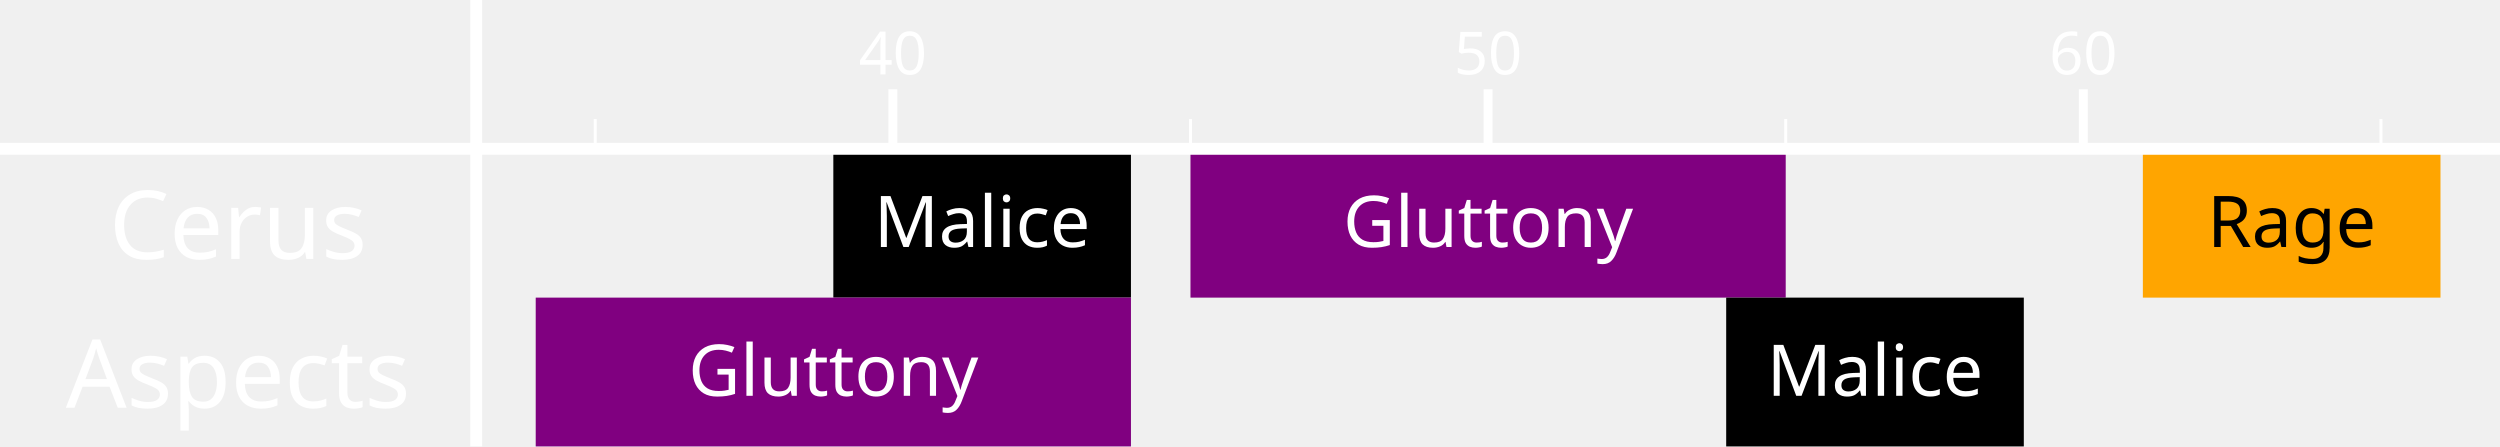
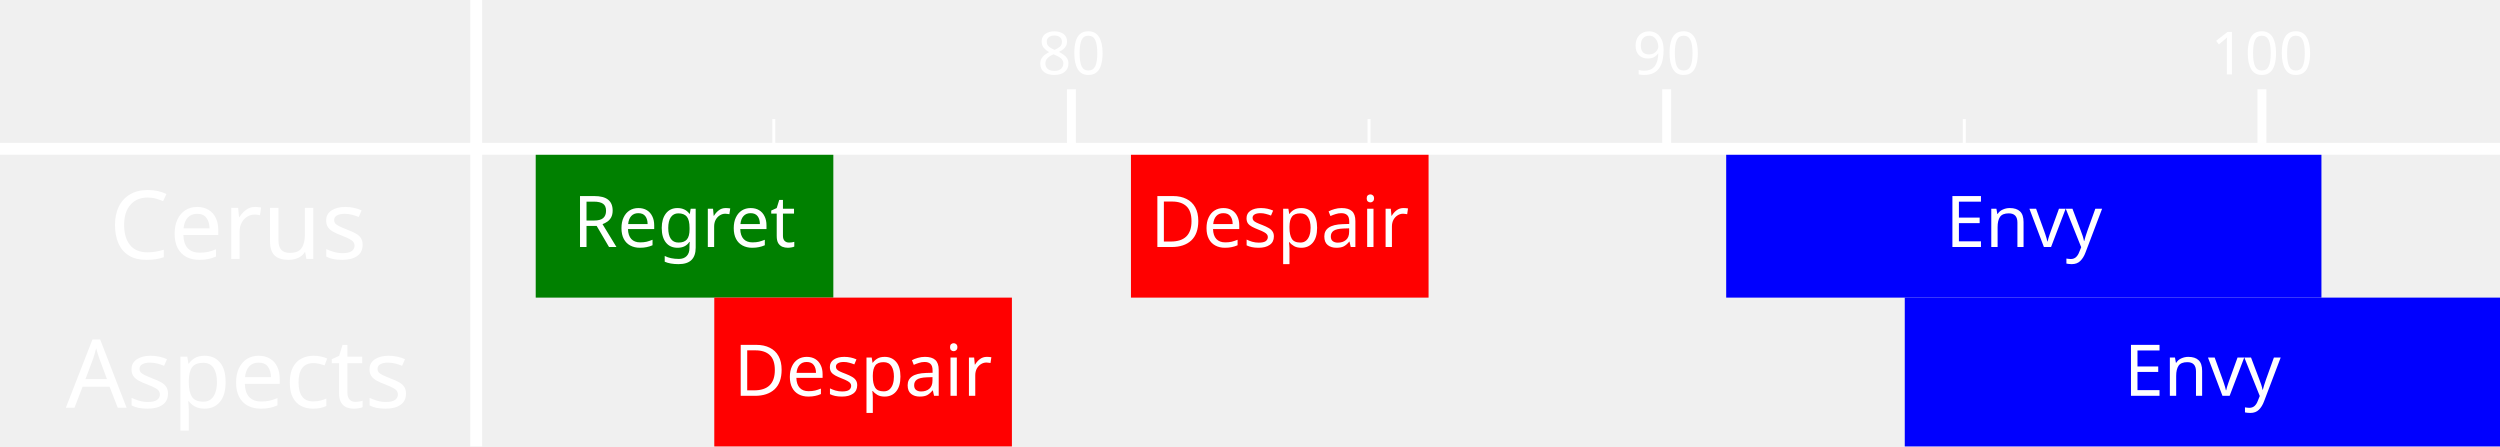
<svg xmlns="http://www.w3.org/2000/svg" width="420" height="75" viewBox="0 0 420 75">
  <defs>
</defs>
  <text x="40.0" y="43.5" font-size="16" fill="white" style="font-family:Segoe UI;text-anchor:middle">Cerus</text>
-   <rect x="140" y="25" width="50" height="25" fill="black" />
-   <text x="165.0" y="41.5" font-size="12" fill="white" style="font-family:Segoe UI;text-anchor:middle">Malice</text>
-   <rect x="200" y="25" width="100" height="25" fill="purple" />
-   <text x="250.0" y="41.5" font-size="12" fill="white" style="font-family:Segoe UI;text-anchor:middle">Gluttony</text>
-   <rect x="360" y="25" width="50" height="25" fill="orange" />
-   <text x="385.0" y="41.5" font-size="12" fill="black" style="font-family:Segoe UI;text-anchor:middle">Rage</text>
+   <rect x="90" y="25" width="50" height="25" fill="green" />
+   <text x="115.0" y="41.5" font-size="12" fill="white" style="font-family:Segoe UI;text-anchor:middle">Regret</text>
+   <rect x="190" y="25" width="50" height="25" fill="red" />
+   <text x="215.0" y="41.5" font-size="12" fill="white" style="font-family:Segoe UI;text-anchor:middle">Despair</text>
+   <rect x="290" y="25" width="100" height="25" fill="blue" />
+   <text x="340.0" y="41.5" font-size="12" fill="white" style="font-family:Segoe UI;text-anchor:middle">Envy</text>
  <text x="40.0" y="68.5" font-size="16" fill="white" style="font-family:Segoe UI;text-anchor:middle">Aspects</text>
-   <rect x="90" y="50" width="100" height="25" fill="purple" />
-   <text x="140.0" y="66.5" font-size="12" fill="white" style="font-family:Segoe UI;text-anchor:middle">Gluttony</text>
-   <rect x="290" y="50" width="50" height="25" fill="black" />
-   <text x="315.0" y="66.5" font-size="12" fill="white" style="font-family:Segoe UI;text-anchor:middle">Malice</text>
+   <rect x="120" y="50" width="50" height="25" fill="red" />
+   <text x="145.0" y="66.5" font-size="12" fill="white" style="font-family:Segoe UI;text-anchor:middle">Despair</text>
+   <rect x="320" y="50" width="100" height="25" fill="blue" />
+   <text x="370.0" y="66.5" font-size="12" fill="white" style="font-family:Segoe UI;text-anchor:middle">Envy</text>
  <path d="M0,25 L420,25" stroke="white" stroke-width="2" />
  <path d="M80,0 L80,75" stroke="white" stroke-width="2" />
  <path d="M90,22.5 L90,white" stroke="white" stroke-width="0.3" />
-   <path d="M100,20.0 L100,25" stroke="white" stroke-width="0.5" />
+   <path d="M100,22.5 L100,white" stroke="white" stroke-width="0.3" />
  <path d="M110,22.5 L110,white" stroke="white" stroke-width="0.3" />
  <path d="M120,22.5 L120,white" stroke="white" stroke-width="0.3" />
-   <path d="M130,22.5 L130,white" stroke="white" stroke-width="0.3" />
+   <path d="M130,20.0 L130,25" stroke="white" stroke-width="0.5" />
  <path d="M140,22.5 L140,white" stroke="white" stroke-width="0.3" />
-   <path d="M150,15.0 L150,25" stroke="white" stroke-width="1.5" />
-   <text x="150.0" y="12.5" font-size="10" fill="white" style="font-family:Segoe UI;text-anchor:middle">40</text>
+   <path d="M150,22.5 L150,white" stroke="white" stroke-width="0.3" />
  <path d="M160,22.5 L160,white" stroke="white" stroke-width="0.3" />
  <path d="M170,22.5 L170,white" stroke="white" stroke-width="0.3" />
-   <path d="M180,22.5 L180,white" stroke="white" stroke-width="0.3" />
+   <path d="M180,15.0 L180,25" stroke="white" stroke-width="1.5" />
+   <text x="180.0" y="12.5" font-size="10" fill="white" style="font-family:Segoe UI;text-anchor:middle">80</text>
  <path d="M190,22.5 L190,white" stroke="white" stroke-width="0.3" />
-   <path d="M200,20.0 L200,25" stroke="white" stroke-width="0.5" />
+   <path d="M200,22.5 L200,white" stroke="white" stroke-width="0.3" />
  <path d="M210,22.5 L210,white" stroke="white" stroke-width="0.3" />
  <path d="M220,22.5 L220,white" stroke="white" stroke-width="0.3" />
-   <path d="M230,22.5 L230,white" stroke="white" stroke-width="0.3" />
+   <path d="M230,20.0 L230,25" stroke="white" stroke-width="0.5" />
  <path d="M240,22.5 L240,white" stroke="white" stroke-width="0.3" />
-   <path d="M250,15.0 L250,25" stroke="white" stroke-width="1.5" />
-   <text x="250.0" y="12.5" font-size="10" fill="white" style="font-family:Segoe UI;text-anchor:middle">50</text>
+   <path d="M250,22.5 L250,white" stroke="white" stroke-width="0.3" />
  <path d="M260,22.5 L260,white" stroke="white" stroke-width="0.3" />
  <path d="M270,22.5 L270,white" stroke="white" stroke-width="0.3" />
-   <path d="M280,22.5 L280,white" stroke="white" stroke-width="0.3" />
+   <path d="M280,15.0 L280,25" stroke="white" stroke-width="1.5" />
+   <text x="280.0" y="12.5" font-size="10" fill="white" style="font-family:Segoe UI;text-anchor:middle">90</text>
  <path d="M290,22.5 L290,white" stroke="white" stroke-width="0.3" />
-   <path d="M300,20.0 L300,25" stroke="white" stroke-width="0.5" />
+   <path d="M300,22.5 L300,white" stroke="white" stroke-width="0.3" />
  <path d="M310,22.5 L310,white" stroke="white" stroke-width="0.3" />
  <path d="M320,22.5 L320,white" stroke="white" stroke-width="0.3" />
-   <path d="M330,22.5 L330,white" stroke="white" stroke-width="0.3" />
+   <path d="M330,20.0 L330,25" stroke="white" stroke-width="0.5" />
  <path d="M340,22.5 L340,white" stroke="white" stroke-width="0.3" />
-   <path d="M350,15.0 L350,25" stroke="white" stroke-width="1.5" />
-   <text x="350.0" y="12.5" font-size="10" fill="white" style="font-family:Segoe UI;text-anchor:middle">60</text>
+   <path d="M350,22.5 L350,white" stroke="white" stroke-width="0.3" />
  <path d="M360,22.5 L360,white" stroke="white" stroke-width="0.3" />
  <path d="M370,22.5 L370,white" stroke="white" stroke-width="0.3" />
-   <path d="M380,22.5 L380,white" stroke="white" stroke-width="0.3" />
+   <path d="M380,15.0 L380,25" stroke="white" stroke-width="1.5" />
+   <text x="380.0" y="12.5" font-size="10" fill="white" style="font-family:Segoe UI;text-anchor:middle">100</text>
  <path d="M390,22.5 L390,white" stroke="white" stroke-width="0.3" />
-   <path d="M400,20.0 L400,25" stroke="white" stroke-width="0.5" />
+   <path d="M400,22.5 L400,white" stroke="white" stroke-width="0.3" />
  <path d="M410,22.5 L410,white" stroke="white" stroke-width="0.3" />
</svg>
